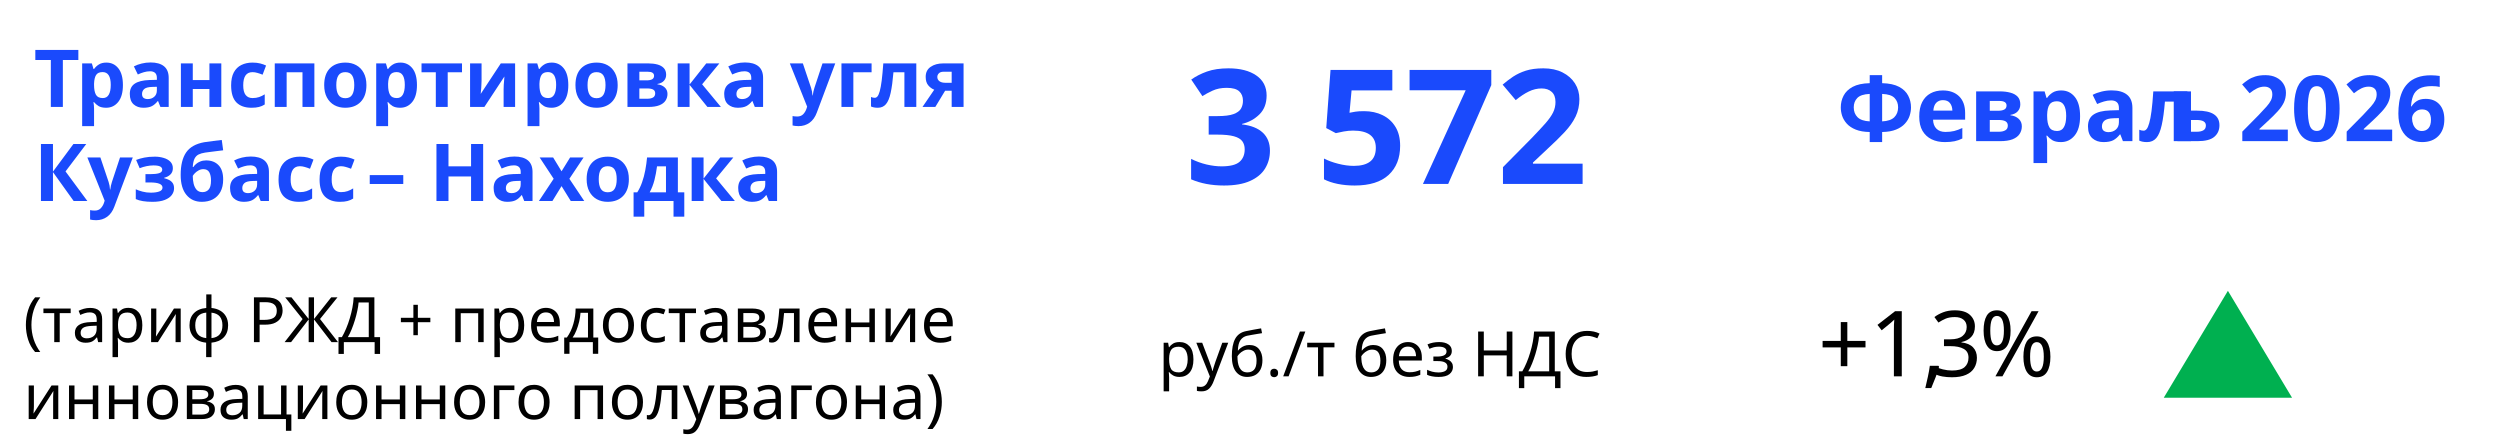
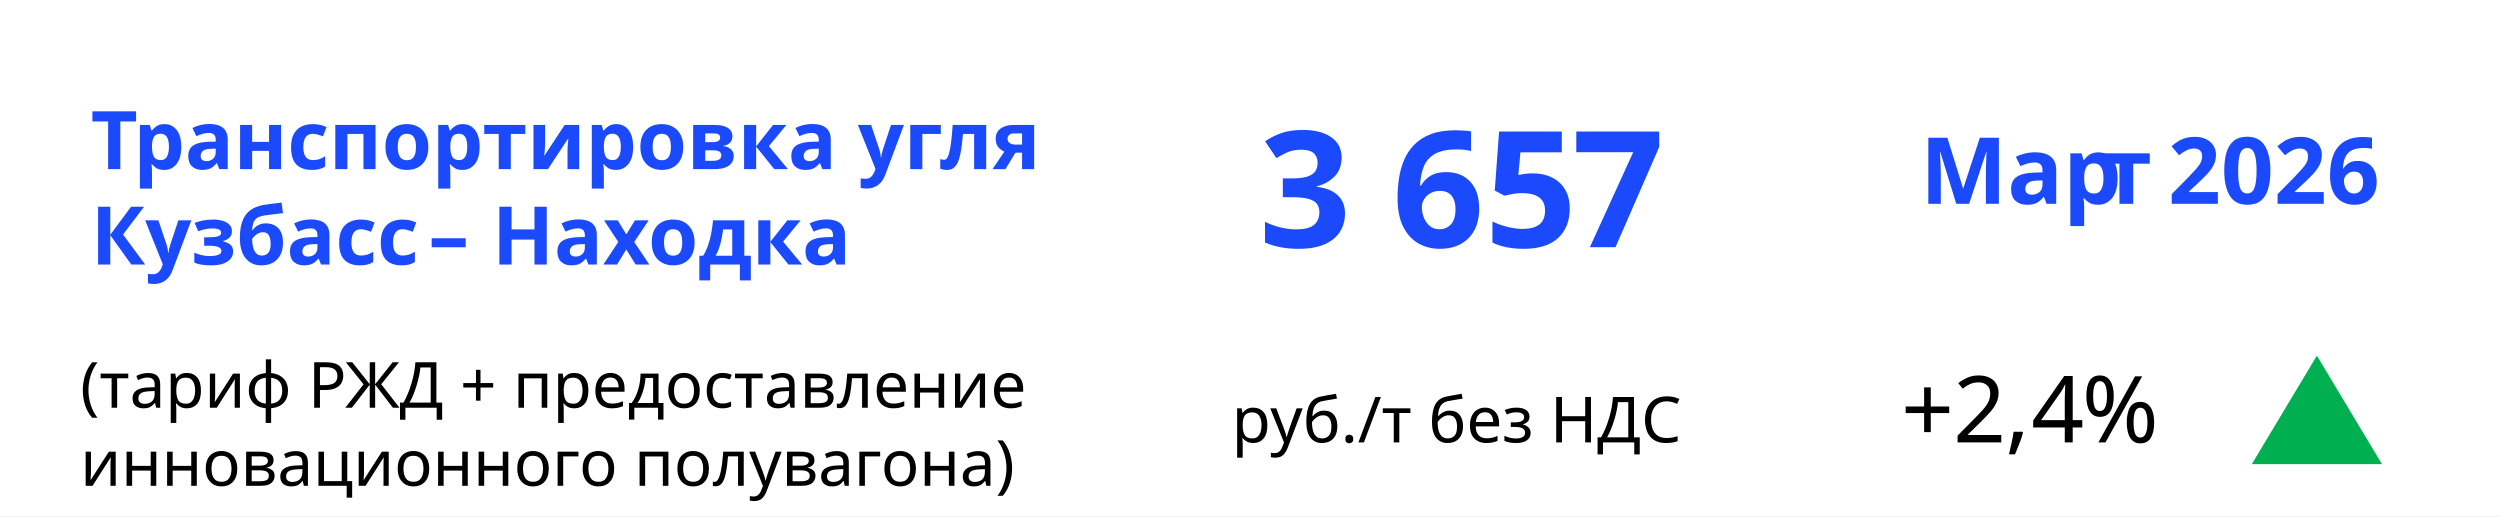
- <svg xmlns="http://www.w3.org/2000/svg" width="584.681" height="102.197" overflow="hidden" version="1.1" id="svg17">
-   <defs id="defs17" />
-   <g id="g17" transform="translate(-348.953,-266.9867)">
+ <svg xmlns="http://www.w3.org/2000/svg" width="576.298" height="118.963" overflow="hidden" version="1.1" id="svg18">
+   <defs id="defs18" />
+   <g id="g18" transform="translate(-335.9129,-253.0151)">
    <rect x="0" y="0" width="1280" height="720" fill="#ffffff" id="rect1" />
    <text fill="#1a4afc" font-family="'Cera CY', 'Cera CY_MSFontService', sans-serif" font-weight="700" font-size="18.667px" transform="translate(356.84,292)" id="text1">Транспортировка угля</text>
    <text fill="#1a4afc" font-family="'Cera CY', 'Cera CY_MSFontService', sans-serif" font-weight="700" font-size="18.667px" transform="translate(356.84,314)" id="text2">Кузбасс</text>
    <text fill="#1a4afc" font-family="'Cera CY', 'Cera CY_MSFontService', sans-serif" font-weight="700" font-size="18.667px" transform="translate(434.674,314)" id="text3">–</text>
    <text fill="#1a4afc" font-family="'Cera CY', 'Cera CY_MSFontService', sans-serif" font-weight="700" font-size="18.667px" transform="translate(449.34,314)" id="text4">Находка</text>
    <text font-family="CeraCY-Regular, CeraCY-Regular_MSFontService, sans-serif" font-weight="400" font-size="14.667px" transform="translate(354.412,347)" id="text5">(тариф РЖД + предоставление</text>
    <text font-family="CeraCY-Regular, CeraCY-Regular_MSFontService, sans-serif" font-weight="400" font-size="14.667px" transform="translate(354.412,365)" id="text6">инновационного полувагона)</text>
    <text fill="#1a4afc" font-family="'Cera CY', 'Cera CY_MSFontService', sans-serif" font-weight="700" font-size="37.333px" transform="translate(626.1,310)" id="text7">3</text>
-     <text fill="#1a4afc" font-family="'Cera CY', 'Cera CY_MSFontService', sans-serif" font-weight="700" font-size="37.333px" transform="translate(656.767,310)" id="text8">5</text>
-     <text fill="#1a4afc" font-family="'Cera CY', 'Cera CY_MSFontService', sans-serif" font-weight="700" font-size="37.333px" transform="translate(677.6,310)" id="text9">72</text>
+     <text fill="#1a4afc" font-family="'Cera CY', 'Cera CY_MSFontService', sans-serif" font-weight="700" font-size="37.333px" transform="translate(656.767,310)" id="text8">65</text>
+     <text fill="#1a4afc" font-family="'Cera CY', 'Cera CY_MSFontService', sans-serif" font-weight="700" font-size="37.333px" transform="translate(698.267,310)" id="text9">7</text>
    <text font-family="CeraCY-Regular, CeraCY-Regular_MSFontService, sans-serif" font-weight="400" font-size="14.667px" transform="translate(619.846,355)" id="text10">руб./т без НДС</text>
-     <text fill="#1a4afc" font-family="'Cera CY', 'Cera CY_MSFontService', sans-serif" font-weight="700" font-size="21.333px" transform="translate(778.509,300)" id="text11">Феврал</text>
-     <text fill="#1a4afc" font-family="'Cera CY', 'Cera CY_MSFontService', sans-serif" font-weight="700" font-size="21.333px" transform="translate(855.676,300)" id="text12">ь</text>
-     <text fill="#1a4afc" font-family="'Cera CY', 'Cera CY_MSFontService', sans-serif" font-weight="700" font-size="21.333px" transform="translate(872.509,300)" id="text13">2026</text>
+     <text fill="#1a4afc" font-family="'Cera CY', 'Cera CY_MSFontService', sans-serif" font-weight="700" font-size="21.333px" transform="translate(778.509,300)" id="text11">Мар</text>
+     <text fill="#1a4afc" font-family="'Cera CY', 'Cera CY_MSFontService', sans-serif" font-weight="700" font-size="21.333px" transform="translate(820.176,300)" id="text12">т</text>
+     <text fill="#1a4afc" font-family="'Cera CY', 'Cera CY_MSFontService', sans-serif" font-weight="700" font-size="21.333px" transform="translate(835.676,300)" id="text13">2026</text>
    <text font-family="CeraCY-Regular, CeraCY-Regular_MSFontService, sans-serif" font-weight="400" font-size="21.333px" transform="translate(774.148,355)" id="text14">+</text>
-     <text font-family="'Cera CY', 'Cera CY_MSFontService', sans-serif" font-weight="400" font-size="21.333px" transform="translate(786.148,355)" id="text15">1,</text>
-     <text font-family="'Cera CY', 'Cera CY_MSFontService', sans-serif" font-weight="400" font-size="21.333px" transform="translate(800.315,355)" id="text16">3</text>
-     <text font-family="CeraCY-Regular, CeraCY-Regular_MSFontService, sans-serif" font-weight="400" font-size="21.333px" transform="translate(811.815,355)" id="text17">%</text>
-     <path d="m 855,360 15,-25 15,25 z" fill="#00b050" fill-rule="evenodd" id="path17" />
+     <text font-family="'Cera CY', 'Cera CY_MSFontService', sans-serif" font-weight="400" font-size="21.333px" transform="translate(786.148,355)" id="text15">2</text>
+     <text font-family="'Cera CY', 'Cera CY_MSFontService', sans-serif" font-weight="400" font-size="21.333px" transform="translate(798.148,355)" id="text16">,</text>
+     <text font-family="'Cera CY', 'Cera CY_MSFontService', sans-serif" font-weight="400" font-size="21.333px" transform="translate(804.148,355)" id="text17">4</text>
+     <text font-family="CeraCY-Regular, CeraCY-Regular_MSFontService, sans-serif" font-weight="400" font-size="21.333px" transform="translate(815.815,355)" id="text18">%</text>
+     <path d="m 855,360 15,-25 15,25 z" fill="#00b050" fill-rule="evenodd" id="path18" />
  </g>
-   <rect style="opacity:0;fill:#000000;stroke:#ffffff;stroke-width:0.671" id="rect17" width="584.01" height="101.527" x="0.335" y="0.335" rx="27.5" ry="1.3183594e-05" />
+   <rect style="opacity:0;fill:#000000;stroke:#ffffff;stroke-width:0.671" id="rect18" width="575.627" height="138.784" x="0.335" y="0.335" rx="27.5" ry="1.3183594e-05" />
+   <rect style="opacity:0;fill:#000000;stroke:#ffffff;stroke-width:0.671" id="rect19" width="575.627" height="118.292" x="0.335" y="0.335" rx="13.438" ry="1.3183594e-05" />
</svg>
